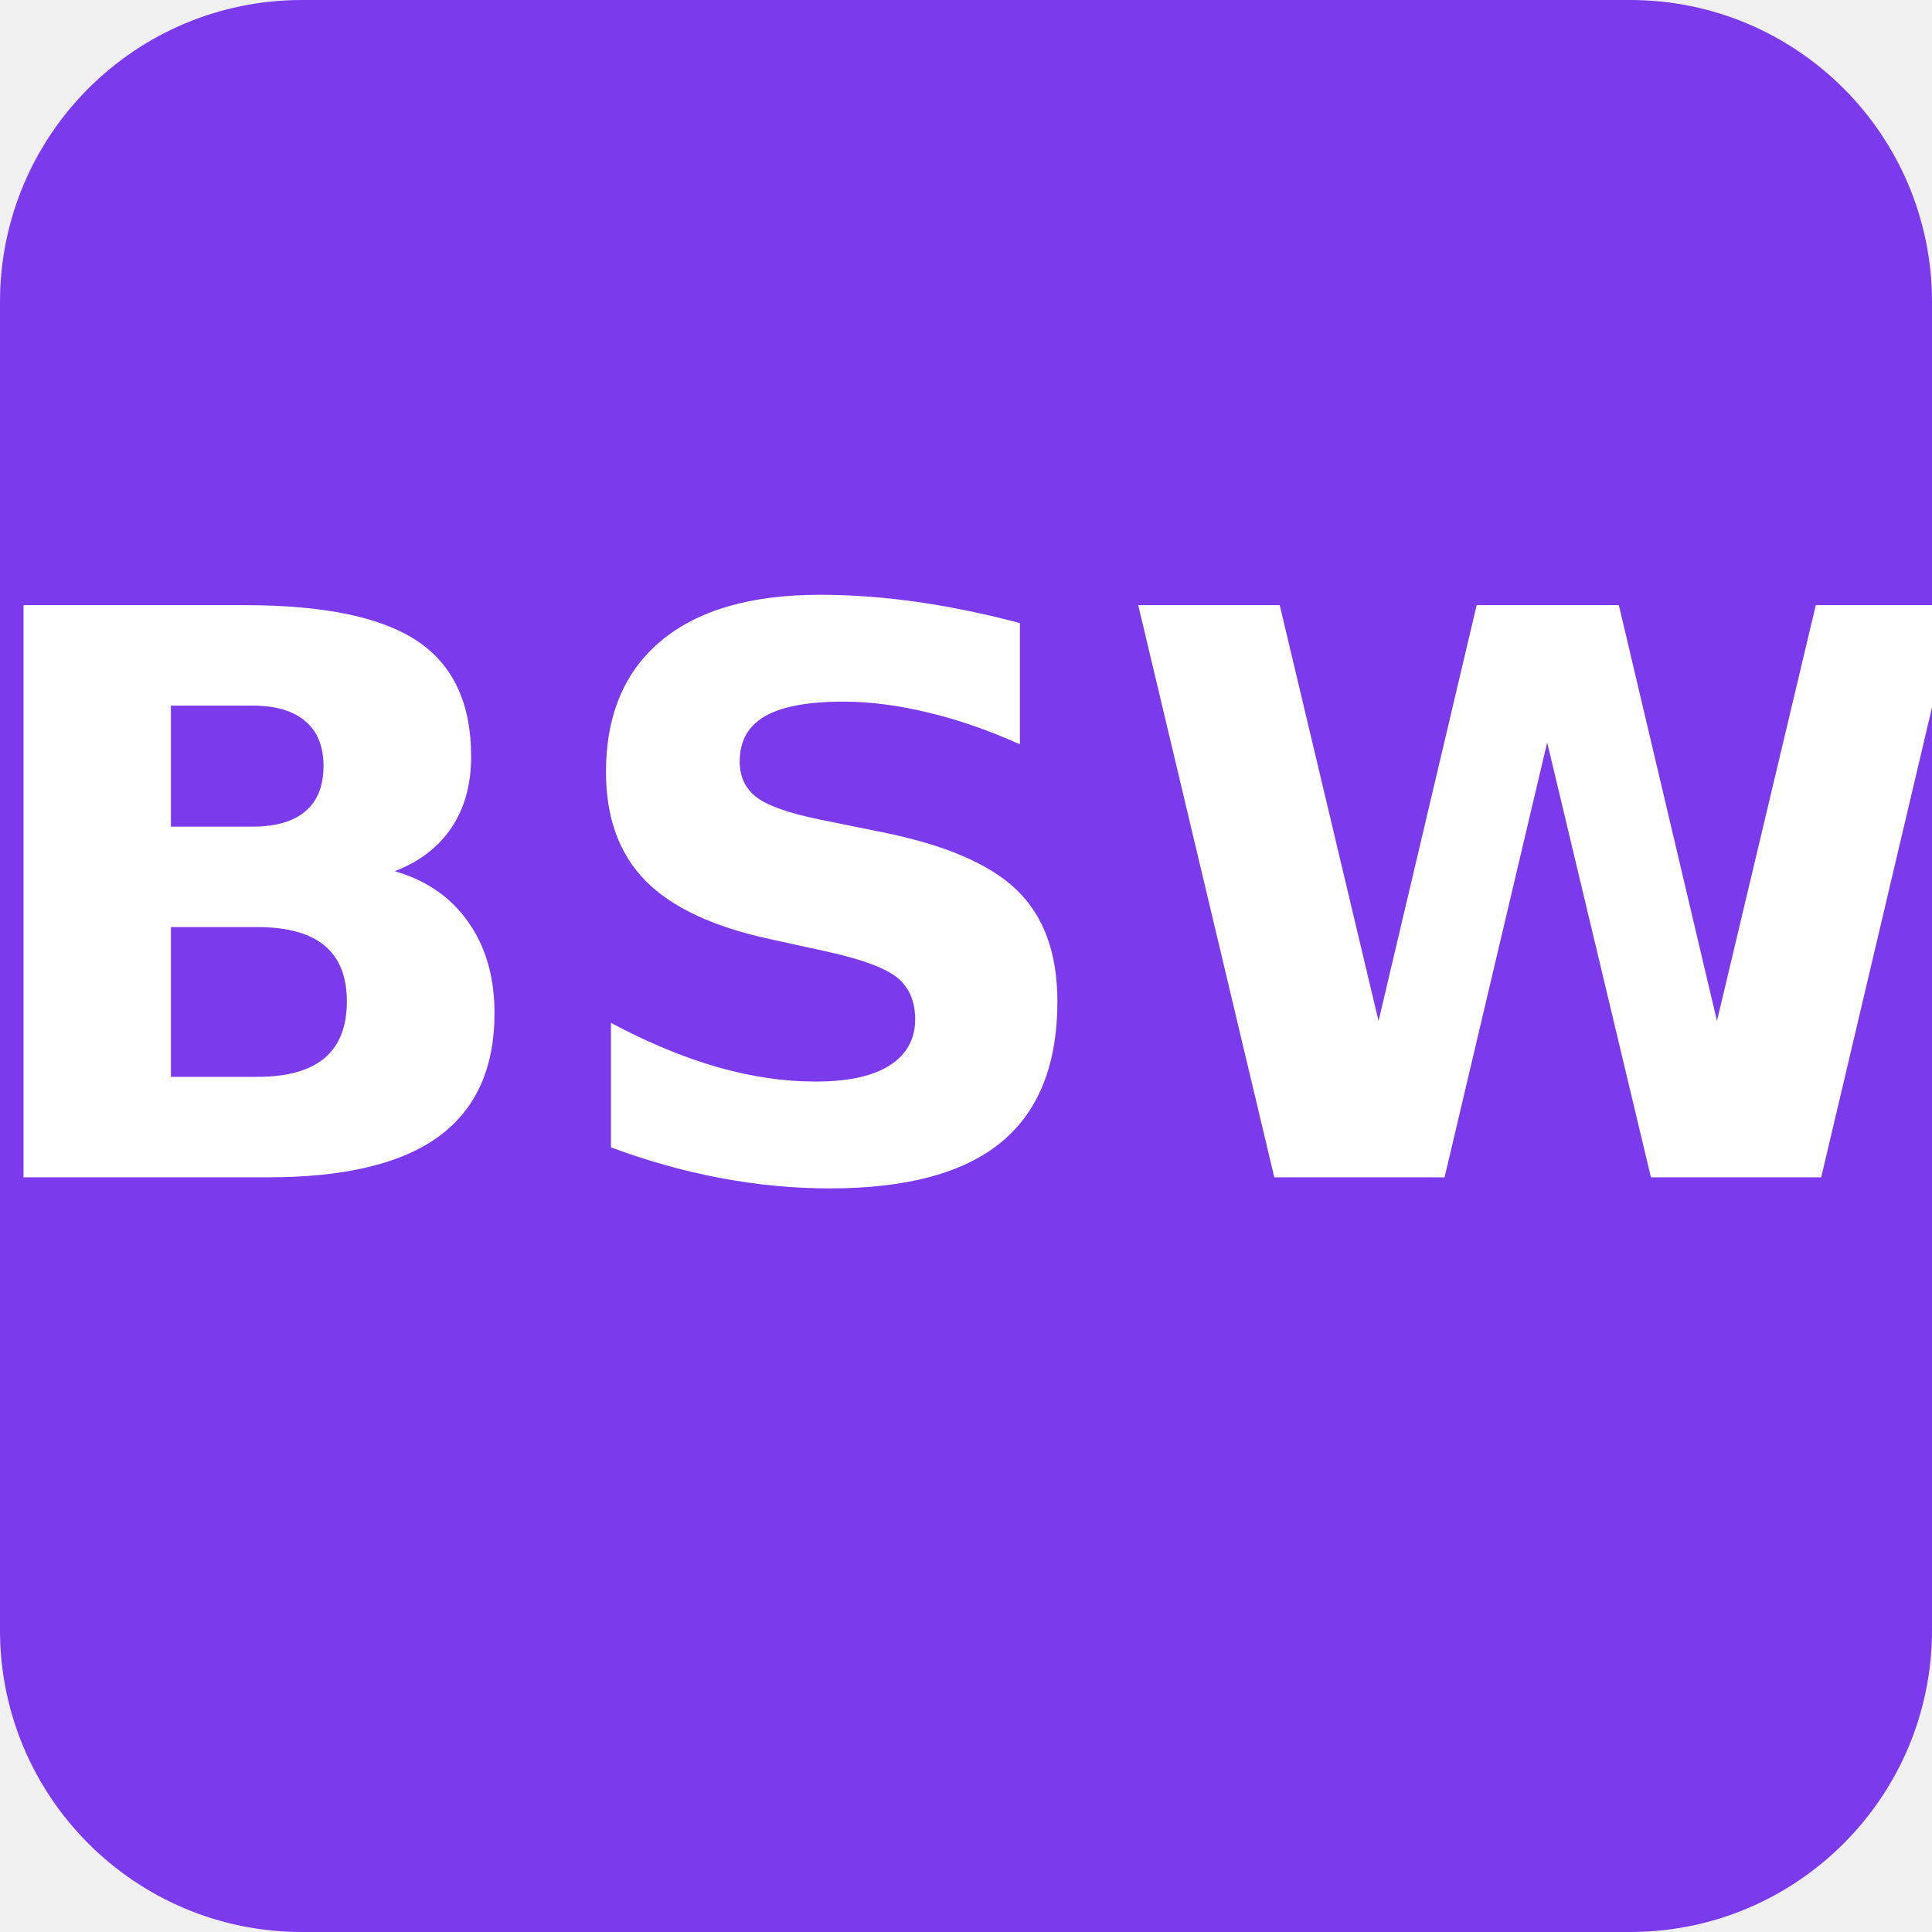
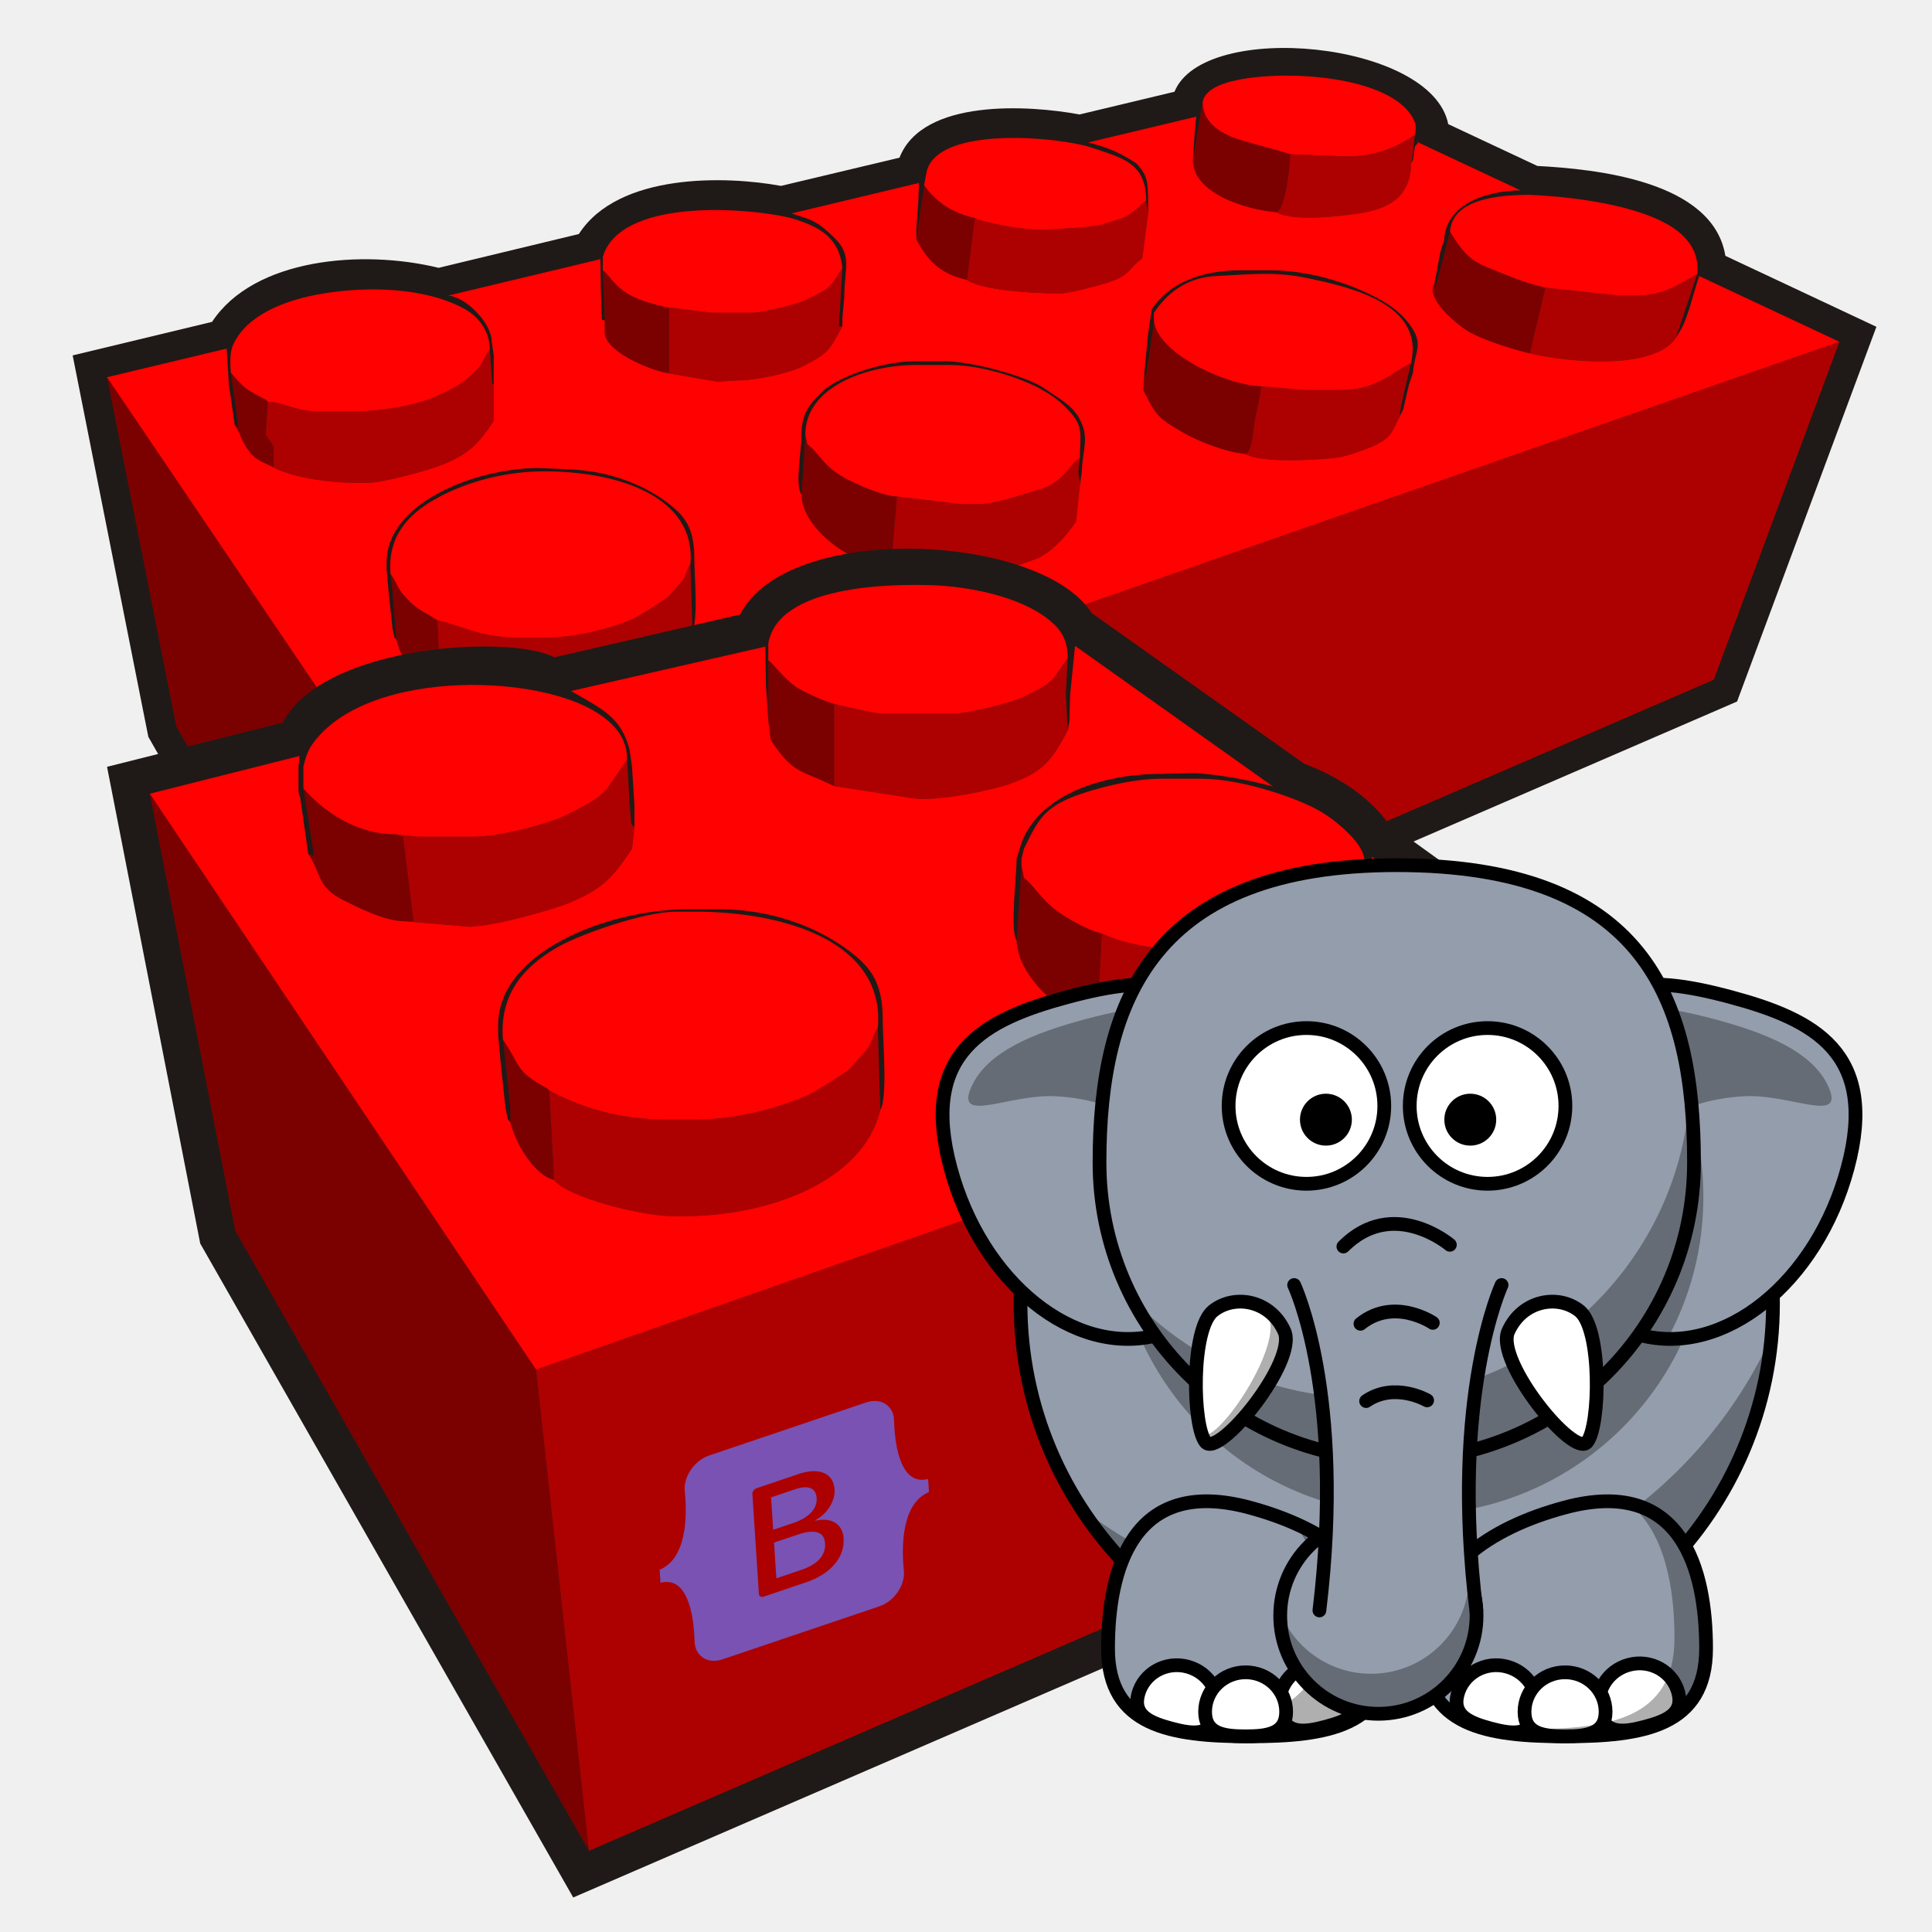
- <svg xmlns="http://www.w3.org/2000/svg" viewBox="0 0 128 128" width="128" height="128">
-   <rect width="128" height="128" rx="20" fill="#7C3AED" />
-   <text x="64" y="78" font-family="DejaVu Sans,sans-serif" font-size="52" font-weight="bold" text-anchor="middle" fill="white">BSW</text>
+ <svg xmlns="http://www.w3.org/2000/svg" xmlns:xlink="http://www.w3.org/1999/xlink" xml:space="preserve" width="600px" height="600px" style="shape-rendering:geometricPrecision; text-rendering:geometricPrecision; image-rendering:optimizeQuality; fill-rule:evenodd; clip-rule:evenodd" viewBox="0 0 600 600" version="1.1" id="svg22">
+   <defs id="defs4">
+     <style type="text/css" id="style2">
+     .fil0 {fill:#1F1A17}
+     .fil1 {fill:#7B0101}
+     .fil2 {fill:#AD0101}
+     .fil3 {fill:#FF0101}
+    </style>
+     <linearGradient x1="314.624" y1="547.206" x2="427.377" y2="432.484" id="linearGradient3834" xlink:href="#linearGradient3820" gradientUnits="userSpaceOnUse" gradientTransform="matrix(1.066667,0,0,1.066667,-55.46667,0)" />
+     <linearGradient id="linearGradient3820">
+       <stop id="stop3822" style="stop-color:#070135;stop-opacity:1" offset="0" />
+       <stop id="stop3824" style="stop-color:#612d50;stop-opacity:1" offset="1" />
+     </linearGradient>
+     <linearGradient x1="314.624" y1="547.206" x2="427.377" y2="432.484" id="linearGradient3834-3" xlink:href="#linearGradient3820" gradientUnits="userSpaceOnUse" gradientTransform="translate(-52)" />
+     <filter id="a" width="1.055" height="1.099" x="-0.028" y="-0.041" filterUnits="objectBoundingBox">
+       <feOffset dy="10" in="SourceAlpha" result="shadowOffsetOuter1" id="feOffset10" />
+       <feGaussianBlur in="shadowOffsetOuter1" result="shadowBlurOuter1" stdDeviation="10" id="feGaussianBlur12" />
+       <feColorMatrix in="shadowBlurOuter1" values="0 0 0 0 0 0 0 0 0 0 0 0 0 0 0 0 0 0 0.25 0" id="feColorMatrix14" />
+     </filter>
+     <linearGradient id="c" x1="357.805" x2="357.805" y1="268.965" y2="983.329" gradientTransform="scale(1.219845,0.8197762)" gradientUnits="userSpaceOnUse">
+       <stop offset="0%" stop-color="#5C24AE" id="stop4" />
+       <stop offset="100%" stop-color="#30135A" id="stop6" />
+     </linearGradient>
+     <filter id="d" width="1.055" height="1.099" x="-0.028" y="-0.041" filterUnits="objectBoundingBox">
+       <feOffset dy="10" in="SourceAlpha" result="shadowOffsetOuter1" id="feOffset23" />
+       <feGaussianBlur in="shadowOffsetOuter1" result="shadowBlurOuter1" stdDeviation="10" id="feGaussianBlur25" />
+       <feColorMatrix in="shadowBlurOuter1" values="0 0 0 0 0 0 0 0 0 0 0 0 0 0 0 0 0 0 0.25 0" id="feColorMatrix27" />
+     </filter>
+     <linearGradient id="f" x1="357.805" x2="357.805" y1="11.176" y2="849.146" gradientTransform="scale(1.219845,0.8197762)" gradientUnits="userSpaceOnUse">
+       <stop offset="0%" stop-color="#7331D4" id="stop17" />
+       <stop offset="100%" stop-color="#461B84" id="stop19" />
+     </linearGradient>
+     <filter id="g" width="1.055" height="1.099" x="-0.028" y="-0.041" filterUnits="objectBoundingBox">
+       <feOffset dy="10" in="SourceAlpha" result="shadowOffsetOuter1" id="feOffset36" />
+       <feGaussianBlur in="shadowOffsetOuter1" result="shadowBlurOuter1" stdDeviation="10" id="feGaussianBlur38" />
+       <feColorMatrix in="shadowBlurOuter1" values="0 0 0 0 0 0 0 0 0 0 0 0 0 0 0 0 0 0 0.25 0" id="feColorMatrix40" />
+     </filter>
+     <linearGradient id="i" x1="357.805" x2="357.805" y1="0.6" y2="714.963" gradientTransform="scale(1.219845,0.8197762)" gradientUnits="userSpaceOnUse">
+       <stop offset="0%" stop-color="#905BDD" id="stop30" />
+       <stop offset="100%" stop-color="#5521A0" id="stop32" />
+     </linearGradient>
+   </defs>
+   <g transform="matrix(0.9524495,0,0,0.9455897,16.91391,-23.86082)" style="clip-rule:evenodd;fill-rule:evenodd;image-rendering:optimizeQuality;shape-rendering:geometricPrecision;text-rendering:geometricPrecision" id="g4609">
+     <g id="Livello_x0020_1-7">
+       <g id="_76285576">
+         <path d="m 454.456,66.002 29.062,13.735 c 18.697,1.019 57.304,4.763 61.303,29.518 l 49.247,23.308 -45.431,123.072 -420.779,183.377 L 30.607,267.231 5.933,141.957 51.388,130.943 c 13.658,-20.926 49.078,-23.863 73.871,-17.746 l 45.731,-11.106 C 183.849,81.954 219.024,82.953 236.891,86.291 l 38.645,-9.276 c 7.531,-19.452 42.156,-17.292 58.704,-14.186 l 30.962,-7.463 c 9.485,-23.723 83.956,-16.657 89.254,10.637 z" class="fil0" id="_75493720" style="fill:#1f1a17" />
+         <polygon points="39.726,263.852 131.951,426.755 118.466,300.048 17.131,149.132 " class="fil1" id="_75377024" style="fill:#7b0101" />
+         <path d="m 357.937,134.944 -1.97,13.41 -0.646,-0.071 -0.284,5.074 c 4.11,8.437 4.85,9.185 12.994,13.967 4.517,2.652 13.823,6.455 20.311,6.995 2.362,-0.954 2.521,-8.461 3.018,-10.952 0.712,-3.571 1.772,-7.796 2.062,-11.273 -11.227,-0.251 -34.03,-10.836 -34.925,-21.59 z" class="fil1" id="_76285520" style="fill:#7b0101" />
+         <path d="m 449.936,118.438 c -3.086,4.969 7.646,13.55 11.041,15.629 4.302,2.633 14.526,5.939 20.074,7.231 l 5.08,-21.589 c -7.7,-1.794 -11.749,-3.83 -18.338,-6.427 -7.094,-2.795 -9.031,-6.086 -12.776,-11.988 l -4.73,18.51 z m 0.635,-3.175 -0.635,1.271 z m 1.904,-7.62 -0.635,1.271 z m 0.635,-3.174 -0.635,1.27 z" class="fil1" id="_77826296" style="fill:#7b0101" />
+         <path d="m 243.562,187.652 c 0.269,12.074 18.181,23.885 29.209,24.13 l 1.906,-23.495 c -4.84,-0.108 -13.744,-4.268 -17.264,-6.232 -6.922,-3.858 -8.549,-8.639 -11.946,-10.913 l -0.635,-3.175 z" class="fil1" id="_137696352" style="fill:#7b0101" />
+         <path d="m 374.371,58.748 -3.175,19.05 c 0,10.82 16.966,16.284 27.305,17.144 2.887,-1.165 4.358,-15.168 4.445,-19.05 -0.517,-0.36 -15.239,-4.25 -17.705,-5.155 -5.315,-1.95 -10.87,-5.51 -10.87,-11.989 z m -1.906,7.62 -0.635,1.904 z" class="fil1" id="_46662232" style="fill:#7b0101" />
+         <path d="m 179.426,130.502 v 3.81 c 0,6.236 13.507,11.896 19.685,13.336 h 1.27 V 126.692 l -1.27,-0.635 c -4.093,-0.953 -9.025,-2.364 -12.175,-4.334 -4.802,-3.004 -5.879,-6.071 -8.144,-7.73 l 0.635,15.875 z" class="fil1" id="_78641872" style="fill:#7b0101" />
+         <path d="m 281.026,103.832 c 3.748,7.081 7.709,11.285 16.511,13.336 L 300.076,96.848 c -7.477,-1.742 -12.679,-5.284 -16.51,-10.795 z m 0.636,-7.62 -0.636,4.446 z m 0.635,-9.524 -0.635,5.08 z" class="fil1" id="_77331888" style="fill:#7b0101" />
+         <path d="m 110.212,219.402 1.27,15.876 c 1.652,7.092 7.769,15.552 14.605,17.144 l -1.27,-23.495 c -3.306,-2.214 -6.167,-3.269 -9.05,-6.191 -4.543,-4.603 -3.168,-4.7 -6.19,-9.049 z" class="fil1" id="_137696640" style="fill:#7b0101" />
+         <path d="m 58.776,164.792 c 2.174,3.246 1.73,4.626 4.698,8.638 2.363,3.193 4.631,3.548 8.003,5.333 v -6.985 l -2.598,-3.769 0.692,-10.836 -0.635,-0.635 c -6.667,-3.528 -6.634,-3.372 -11.43,-8.89 l 2.507,17.833 z m 0,-2.54 -0.635,-1.904 z m -1.27,-8.255 -0.635,-2.539 z" class="fil1" id="_78162008" style="fill:#7b0101" />
+         <polygon points="118.466,300.048 131.951,426.755 541.048,248.47 582.016,137.488 " class="fil2" id="_76665864" style="fill:#ad0101" />
+         <path d="m 124.817,228.928 1.27,23.495 c 2.558,3.492 21.175,7.62 27.94,7.62 h 2.54 c 22.919,0 47.128,-9.451 51.434,-27.94 l -0.635,-21.59 c -1.31,1.886 -1.477,4.169 -2.992,5.899 -1.672,1.91 -2.442,2.665 -4.15,4.739 -0.594,0.721 -9.582,6.356 -10.818,6.962 -6.592,3.235 -19.379,6.529 -29.03,6.529 h -8.255 c -13.74,0 -17.8,-3.5 -27.305,-5.714 z" class="fil2" id="_78258624-3" style="fill:#ad0101" />
+         <path d="m 143.231,141.932 -0.635,-4.445 z m -1.27,-1.904 c -3.751,5.398 -1.288,4.312 -7.14,9.37 -2.939,2.542 -6.394,4.213 -9.998,5.876 -6.079,2.806 -17.626,5.074 -26.676,5.074 H 86.082 c -7.781,0 -11.116,-3.055 -16.511,-3.175 l -0.635,-0.635 0.635,0.635 -0.692,10.836 2.598,3.769 v 6.985 c 6.404,3.389 18.1,5.08 27.94,5.08 h 2.54 c 5.204,0 20.72,-4.337 24.973,-6.14 8.771,-3.722 11.471,-6.966 16.301,-14.179 v -16.511 4.446 l -0.48,-0.008 z" class="fil2" id="_77500776-5" style="fill:#ad0101" />
+         <path d="m 274.676,188.287 -1.906,23.495 16.447,2.994 9.588,-0.454 c 7.276,0 14.983,-3.354 20.723,-5.312 5.384,-1.836 10.715,-8.207 13.567,-12.468 l 1.27,-12.065 -0.508,-4.445 0.508,-4.445 c -4.098,3.002 -5.384,8.215 -13.596,10.534 -4.728,1.334 -13.992,4.706 -19.423,4.706 h -5.716 z" class="fil2" id="_78207744-6" style="fill:#ad0101" />
+         <path d="m 199.111,126.058 1.27,0.635 v 20.956 h -1.27 l 17.089,2.963 6.406,-0.424 c 6.358,0 17.066,-2.44 21.396,-4.639 8.344,-4.24 8.72,-5.252 12.894,-13.14 l -1.102,0.012 1.102,-19.062 c -4.331,6.826 -4.165,6.572 -11.831,10.393 -2.519,1.255 -14.086,4.212 -17.38,4.212 H 214.351 Z m 57.785,3.81 0.635,-6.985 z" class="fil2" id="_75510104-2" style="fill:#ad0101" />
+         <path d="m 300.076,96.848 -2.539,20.32 c 4.946,3.437 21.396,4.445 30.48,4.445 2.725,0 12.766,-2.682 15.479,-3.571 7.704,-2.521 6.824,-4.934 11.191,-7.859 l 1.904,-14.605 -0.635,-4.445 c -2.354,1.724 -2.738,2.928 -6.353,5.077 -1.603,0.953 -5.72,1.967 -8.028,2.767 -2.495,0.864 -16.778,1.681 -20.544,1.681 -5.41,0 -17.495,-2.15 -20.956,-3.81 z" class="fil2" id="_75139072-9" style="fill:#ad0101" />
+         <path d="m 393.421,152.093 c -0.289,3.476 -1.35,7.702 -2.062,11.273 -0.497,2.491 -0.656,9.998 -3.018,10.952 4.817,3.056 22.746,2.062 29.8,1.225 3.233,-0.384 10.441,-3.05 12.87,-4.276 4.877,-2.461 5.33,-4.504 7.495,-9.016 l 0.604,-3.816 1.864,-8.26 0.62,-2.518 0.722,-3.186 c -7.192,3.805 -11.477,8.89 -23.495,8.89 h -10.795 z" class="fil2" id="_77970704" style="fill:#ad0101" />
+         <path d="m 486.131,119.708 -5.08,21.589 c 13.246,3.086 40.529,5.516 47.624,-5.08 l 6.985,-20.956 c -5.106,2.702 -10.664,6.985 -19.05,6.985 h -6.985 z m 50.165,-3.81 -0.635,0.635 z m -0.635,1.904 -0.635,0.635 z m -1.27,3.175 0.635,-1.27 z m -1.906,6.985 -0.635,0.635 z m -0.635,1.904 -0.635,0.635 z m -1.27,3.175 0.635,-1.27 z" class="fil2" id="_78794168" style="fill:#ad0101" />
+         <path d="m 402.946,75.893 c -0.086,3.882 -1.558,17.885 -4.445,19.05 4.979,3.158 21.372,1.339 27.572,0.266 9.27,-1.603 15.442,-5.25 16.243,-14.872 l 1.27,-10.795 c -6.053,4.054 -13.496,7.573 -24.13,6.985 z m 40.64,-2.54 1.27,-1.27 V 71.448 Z m -1.27,5.716 0.635,-1.27 z" class="fil2" id="_77969560" style="fill:#ad0101" />
+         <path d="m 208.001,232.103 c -4.307,18.488 -28.516,27.94 -51.434,27.94 h -2.54 c -6.764,0 -25.381,-4.128 -27.94,-7.62 -6.836,-1.592 -12.953,-10.052 -14.605,-17.144 l -0.635,-0.636 -0.635,-3.174 -1.27,-12.066 -0.636,-6.984 v -2.54 c 0,-19.394 28.843,-30.919 49.53,-30.919 5.222,0.277 10.577,0.253 15.76,0.92 11.417,1.47 21.202,6.146 27.892,11.747 4.838,4.051 7.166,8.293 7.15,16.981 -0.011,5.068 1.331,20.396 -0.636,23.496 z m -98.424,-18.415 c 3.022,4.349 1.646,4.446 6.19,9.049 2.884,2.922 5.744,3.977 9.05,6.191 9.505,2.214 13.565,5.714 27.305,5.714 h 8.255 c 9.652,0 22.439,-3.294 29.03,-6.529 1.236,-0.606 10.224,-6.241 10.818,-6.962 1.708,-2.074 2.478,-2.828 4.15,-4.739 1.514,-1.73 1.681,-4.013 2.992,-5.899 1.882,-22.607 -24.349,-30.48 -47.624,-30.48 -12.178,0 -25.226,3.166 -35.822,9.263 -8.666,4.987 -15.359,12.184 -14.342,24.392 z m 135.254,-45.72 0.635,3.175 c 3.397,2.274 5.024,7.055 11.946,10.913 3.521,1.963 12.425,6.124 17.264,6.232 l 20.954,2.54 h 5.716 c 5.431,0 14.695,-3.372 19.423,-4.706 8.212,-2.318 9.498,-7.531 13.596,-10.534 0,-6.985 1.213,-9.822 -2.692,-14.453 -2.947,-3.494 -6.006,-5.891 -10.22,-8.195 -6.847,-3.745 -19.34,-7.832 -29.633,-7.832 h -10.795 c -15.96,0 -36.194,7.05 -36.194,22.86 z m 90.17,12.065 -0.636,4.445 -1.27,12.065 c -2.852,4.261 -8.183,10.632 -13.567,12.468 -5.74,1.958 -13.447,5.312 -20.723,5.312 l -9.588,0.454 -16.447,-2.994 c -11.028,-0.245 -28.94,-12.055 -29.209,-24.13 -2.165,-3.41 0.028,-14.341 -0.007,-19.057 -0.058,-7.664 2.72,-10.606 6.51,-14.444 5.28,-5.351 20.293,-10.313 30.961,-10.313 h 8.891 c 9.335,0 27.449,5.098 32.91,8.999 4.102,2.93 8.737,5.164 11.263,9.692 3.624,6.497 1.075,10.145 0.912,17.503 z m 23.495,-49.53 c 0.895,10.754 23.698,21.34 34.925,21.59 l 14.605,1.27 h 10.795 c 12.018,0 16.303,-5.084 23.495,-8.89 4.418,-18.967 -18.403,-24.744 -34.24,-27.99 -10.489,-2.15 -18.139,-1.127 -29.263,-0.588 -9.84,0.478 -16.091,5.756 -20.317,12.068 z m 84.455,17.146 -1.27,3.81 -1.906,8.255 -1.27,2.539 c -2.165,4.512 -2.618,6.554 -7.495,9.016 -2.429,1.225 -9.637,3.892 -12.87,4.276 -7.054,0.836 -24.983,1.831 -29.8,-1.225 -6.488,-0.54 -15.794,-4.343 -20.311,-6.995 -8.143,-4.782 -8.884,-5.53 -12.994,-13.967 l 0.284,-5.074 1.27,-13.334 0.635,-4.446 0.636,-3.81 c 5.522,-8.246 15.572,-12.7 29.209,-12.7 h 8.891 c 12.936,0 24.948,3.908 33.654,8.255 4.729,2.362 8.723,4.924 11.896,9.06 5.33,6.947 2.06,8.888 1.44,16.34 z m -264.16,-38.1 v 4.445 c 2.266,1.66 3.342,4.727 8.144,7.73 3.15,1.97 8.082,3.382 12.175,4.334 l 15.24,1.906 h 13.334 c 3.294,0 14.861,-2.957 17.38,-4.212 7.666,-3.821 7.5,-3.568 11.831,-10.393 -0.889,-10.68 -8.502,-13.724 -14.861,-15.94 -5.153,-1.795 -21.667,-4.267 -36.623,-2.711 -12.392,1.289 -23.716,5.344 -26.621,14.84 z m 78.739,13.334 -0.635,6.985 v 2.54 c -4.174,7.888 -4.55,8.9 -12.894,13.14 -4.33,2.2 -15.038,4.639 -21.396,4.639 l -6.406,0.424 -17.089,-2.963 c -6.178,-1.44 -19.685,-7.099 -19.685,-13.336 v -3.81 l -0.956,-0.313 -0.314,-9.846 -0.136,-9.989 -49.586,11.952 c 5.587,0.464 14.02,8.762 14.162,15.181 l 0.635,4.445 v 5.08 16.511 c -4.83,7.213 -7.53,10.457 -16.301,14.179 -4.253,1.804 -19.769,6.14 -24.973,6.14 h -2.54 c -9.84,0 -21.535,-1.691 -27.94,-5.08 -3.372,-1.784 -5.64,-2.14 -8.003,-5.333 -2.968,-4.012 -2.524,-5.392 -4.698,-8.638 l -1.904,-13.334 -0.726,-11.729 -39.014,9.403 101.335,150.916 463.549,-162.56 -45.72,-21.589 -0.635,1.904 c -1.47,4.704 -2.872,10.823 -5.08,15.24 l -1.906,3.175 c -7.096,10.596 -34.379,8.166 -47.624,5.08 -5.548,-1.292 -15.772,-4.598 -20.074,-7.231 -3.395,-2.078 -14.128,-10.66 -11.041,-15.629 l 0.635,-3.175 c 0.602,-3.014 1.15,-8.014 2.539,-10.794 0.263,-11.783 12.994,-16.511 24.869,-16.73 l -33.124,-15.655 -1.27,1.27 -0.635,4.446 -0.635,1.27 v 1.27 c -0.802,9.622 -6.973,13.268 -16.243,14.872 -6.2,1.073 -22.594,2.892 -27.572,-0.266 -10.339,-0.86 -27.305,-6.324 -27.305,-17.144 l 0.635,-9.526 0.481,-4.746 -35.326,8.514 c 6.523,1.519 10.866,3.604 15.773,6.86 4.144,4.428 3.876,6.409 3.832,16.676 l -1.904,14.605 c -4.367,2.924 -3.487,5.338 -11.191,7.859 -2.713,0.889 -12.754,3.571 -15.479,3.571 -9.084,0 -25.534,-1.008 -30.48,-4.445 -8.802,-2.051 -12.763,-6.254 -16.511,-13.336 v -3.174 l 0.636,-8.891 0.23,-6.449 -41.509,10.006 c 6.502,2.14 8.303,2.411 14.072,8.159 5.761,5.74 3.076,10.052 3.076,19.399 z m 26.749,-40.759 c -0.238,1.31 -0.476,2.62 -0.714,3.93 3.83,5.512 9.032,9.053 16.51,10.795 3.461,1.66 15.546,3.81 20.956,3.81 3.766,0 18.049,-0.817 20.544,-1.681 2.308,-0.8 6.425,-1.814 8.028,-2.767 3.614,-2.149 3.998,-3.353 6.353,-5.077 0,-12.532 -7.895,-13.988 -17.572,-17.353 -10.066,-3.502 -51.192,-7.684 -54.104,8.344 z m 170.736,19.17 c 3.745,5.902 5.682,9.193 12.776,11.988 6.589,2.597 10.638,4.633 18.338,6.427 l 23.495,2.539 h 6.985 c 8.386,0 13.944,-4.283 19.05,-6.985 0.778,-7.073 -3.035,-12.514 -9.643,-16.309 -13.063,-7.505 -35.592,-9.316 -44.966,-9.725 -11.564,0 -25.18,1.778 -26.035,12.065 z m -396.74,37.151 c -0.82,1.822 -1.163,4.475 -0.769,9.204 4.796,5.518 4.763,5.362 11.43,8.89 l 0.635,0.635 c 5.395,0.12 8.73,3.175 16.511,3.175 h 12.065 c 9.05,0 20.597,-2.268 26.676,-5.074 3.605,-1.663 7.06,-3.335 9.998,-5.876 5.852,-5.058 3.389,-3.972 7.14,-9.37 0,-5.545 -3.23,-10.566 -8.25,-13.34 -13.038,-7.207 -31.836,-7.398 -45.912,-5.088 -13.124,2.155 -25.248,7.334 -29.524,16.844 z" class="fil3" id="_78269496" style="fill:#ff0101" />
+         <path d="m 379.622,53.357 c -2.653,1.199 -4.786,2.893 -5.251,5.392 0,6.814 6.042,10.218 10.87,11.989 2.466,0.905 17.188,4.795 17.705,5.155 l 16.511,0.635 c 10.633,0.588 18.077,-2.932 24.13,-6.985 0.493,-2.117 0.294,-3.521 -0.194,-4.624 -7.28,-16.446 -50.743,-17.45 -63.769,-11.562 z" class="fil3" id="_47303792-1" style="fill:#ff0101" />
+       </g>
+     </g>
+   </g>
+   <g id="g4612" transform="translate(57.02386,59.93848)">
+     <g id="Livello_x0020_1" transform="matrix(0.9524495,0,0,0.9455897,-74.73616,36.23962)">
+       <g id="_76796656">
+         <path d="m 374.505,99.6 69.35,49.524 c 10.469,3.991 20.698,10.272 27.331,19.514 L 546.498,223.242 514.63,386.685 205.505,521.476 83.882,306.692 53.502,150.133 110.854,135.61 c 12.921,-25.455 73.835,-29.087 88.506,-21.435 l 60.582,-14.055 c 15.495,-30.755 98.026,-26.664 114.563,-0.52 z" class="fil0" id="_78231184" style="fill:#1f1a17" />
+         <polygon points="210.62,506.156 193.382,348.102 67.442,158.973 95.29,302.486 " class="fil1" id="_78794960" style="fill:#7b0101" />
+         <path d="m 118.309,161.991 2.673,17.401 -1.879,-0.732 c 4.305,6.431 2.711,10.957 11.633,15.354 4.987,2.458 13.284,6.87 20.116,6.87 l 2.579,-0.024 -3.393,-27.645 -2.36,-0.906 c -13.272,0 -23.859,-7.827 -30.163,-15.081 z" class="fil1" id="_77500208" style="fill:#7b0101" />
+         <path d="m 350.084,207.236 c 0.272,12.206 16.535,26.183 26.195,26.986 l 1.587,-29.369 c -4.749,-1.107 -11.104,-4.755 -14.754,-7.471 -5.217,-3.884 -7.944,-8.976 -10.646,-10.785 l -0.795,-3.969 z" class="fil1" id="_77621680" style="fill:#7b0101" />
+         <path d="m 269.121,135.005 -0.793,-11.907 0.793,11.907 0.793,6.349 c 7.353,10.979 8.873,9.435 20.639,15.081 v -26.988 c -2.745,-0.639 -10.54,-4.141 -12.578,-5.679 -4.518,-3.408 -6.883,-7.164 -8.854,-8.608 z" class="fil1" id="_78135248" style="fill:#7b0101" />
+         <path d="m 183.396,246.923 1.589,15.081 v 4.763 c 1.632,7.008 7.864,17.553 14.287,19.05 l -1.589,-29.369 -0.793,-0.793 c -10.472,-5.541 -8.565,-7.641 -14.287,-15.876 z" class="fil1" id="_76234600" style="fill:#7b0101" />
+         <polygon points="504.058,378.204 533.255,228.462 193.382,348.102 210.62,506.156 " class="fil2" id="_77301376" style="fill:#ad0101" />
+         <path d="m 197.683,256.447 -0.793,-0.793 0.793,0.793 1.589,29.369 c 4.113,5.616 28.368,11.907 38.894,11.907 h 3.174 c 28.65,0 58.91,-11.809 64.294,-34.926 L 304.84,235.81 c -1.639,2.358 -1.847,5.211 -3.74,7.372 -2.091,2.388 -3.054,3.332 -5.189,5.925 -1.022,1.242 -11.541,7.767 -13.537,8.687 -8.966,4.127 -23.538,8.178 -36.273,8.178 H 235.783 c -15.725,0 -27.816,-4.083 -38.1,-9.525 z" class="fil2" id="_78258624" style="fill:#ad0101" />
+         <path d="m 462.003,212.791 0.793,-3.175 V 206.44 l 0.793,-3.174 v -11.114 c -4.746,3.478 -6.146,9.352 -15.153,12.629 -5.406,1.966 -15.558,5.409 -22.123,5.658 -17.215,0.654 -35.98,0.396 -48.449,-5.586 l -1.587,29.369 c 5.145,4.473 26.463,6.351 37.305,6.351 h 3.969 c 20.59,0 36.008,-9.617 44.451,-22.226 v -2.382 z m 1.587,-11.907 0.793,-3.174 z" class="fil2" id="_77500776" style="fill:#ad0101" />
+         <path d="m 223.084,147.703 c -8.126,11.694 -5.949,11.273 -19.839,18.262 -5.658,2.847 -21.541,7.137 -30.168,7.137 h -18.256 l -7.143,-0.793 2.36,0.906 3.393,27.645 -2.579,0.024 21.419,1.815 0.807,-0.227 c 6.505,0 25.901,-5.421 31.218,-7.677 11.184,-4.746 14.217,-8.527 20.376,-17.724 l 0.793,-7.143 -1.018,-1.026 -0.569,-6.912 z" class="fil2" id="_78207744" style="fill:#ad0101" />
+         <path d="m 290.553,129.447 v 26.988 l 25.399,3.969 c 8.493,1.333 26.36,-2.73 31.864,-4.649 11.104,-3.865 13.932,-8.121 18.936,-17.577 l -0.625,-11.826 0.625,-11.986 c -6.033,8.681 -4.489,7.859 -14.79,12.993 -3.148,1.569 -17.605,5.263 -21.723,5.263 h -24.606 c -2.124,0 -12.262,-2.518 -15.081,-3.175 z" class="fil2" id="_47303792" style="fill:#ad0101" />
+         <path d="m 305.634,262.797 c -5.385,23.116 -35.645,34.926 -64.294,34.926 h -3.174 c -10.525,0 -34.781,-6.291 -38.894,-11.907 -6.423,-1.497 -12.655,-12.042 -14.287,-19.05 l -0.795,-0.793 -0.793,-3.969 -1.587,-15.081 -0.793,-8.732 v -3.175 c 0,-24.243 36.053,-38.1 61.913,-38.1 h 10.319 c 18.265,0 34.101,6.793 44.245,15.287 6.048,5.062 8.958,10.365 8.935,21.227 -0.012,6.333 1.665,25.494 -0.793,29.369 z M 182.602,239.778 c 5.723,8.235 3.816,10.335 14.287,15.876 l 0.793,0.793 c 10.284,5.442 22.375,9.525 38.1,9.525 h 10.319 c 12.735,0 27.308,-4.051 36.273,-8.178 1.996,-0.919 12.516,-7.444 13.537,-8.687 2.135,-2.594 3.098,-3.537 5.189,-5.925 1.893,-2.162 2.1,-5.014 3.74,-7.372 2.35,-28.259 -30.436,-38.1 -59.532,-38.1 h -6.349 c -10.281,0 -31.265,7.457 -38.428,11.577 -10.832,6.234 -19.198,15.231 -17.928,30.491 z m 169.863,-62.706 -0.795,3.175 v 2.381 l 0.795,3.969 c 2.701,1.809 5.428,6.902 10.646,10.785 3.65,2.716 10.005,6.364 14.754,7.471 12.468,5.982 31.233,6.24 48.449,5.586 6.566,-0.249 16.718,-3.692 22.123,-5.658 9.008,-3.276 10.407,-9.15 15.153,-12.629 0,-8.732 1.516,-12.277 -3.365,-18.066 -3.239,-3.84 -8.081,-7.795 -12.765,-10.254 -8.151,-4.277 -25.024,-9.78 -37.051,-9.78 h -13.494 c -8.96,0 -20.974,3.103 -27.699,5.638 -10.229,3.857 -12.324,8.155 -16.75,17.381 z m 16.668,-66.665 -1.587,15.866 -0.246,8.887 -0.547,3.018 c -5.004,9.456 -7.832,13.711 -18.936,17.577 -5.505,1.919 -23.372,5.982 -31.864,4.649 l -25.399,-3.969 c -11.766,-5.646 -13.286,-4.103 -20.639,-15.081 l -0.793,-6.349 -0.793,-11.907 -0.172,-12.447 -63.37,14.589 c 10.314,6.002 16.3,8.553 19.093,19.29 l 0.793,5.556 0.793,12.699 v 5.556 1.589 l -0.793,7.143 c -6.159,9.197 -9.192,12.978 -20.376,17.724 -5.317,2.256 -24.712,7.677 -31.218,7.677 l -0.807,0.227 -21.419,-1.815 c -6.832,0 -15.129,-4.412 -20.116,-6.87 -8.922,-4.396 -7.327,-8.924 -11.633,-15.354 l -0.793,-5.558 -1.589,-11.112 c -0.272,-3.261 -0.793,-1.773 -0.793,-4.763 v -3.175 -3.967 l 0.339,-3.522 -48.825,12.409 125.94,189.129 339.873,-119.64 -67.279,-48.78 -1.591,18.029 -0.793,3.174 v 2.382 l -0.793,3.174 v 3.175 l -0.793,3.175 v 3.174 2.382 c -8.444,12.609 -23.86,22.226 -44.451,22.226 h -3.969 c -10.842,0 -32.16,-1.878 -37.305,-6.351 -9.66,-0.804 -25.923,-14.781 -26.195,-26.986 -2.247,-3.542 0,-21 0,-26.988 l 0.793,-2.382 c 3.999,-17.166 25.282,-25.399 46.038,-25.399 l 11.16,-0.291 c 8.52,0.575 17.038,2.143 25.558,4.392 z m -248.9,32.608 c -0.992,1.444 -1.891,3.521 -2.72,7.069 v 7.143 c 6.304,7.254 16.892,15.081 30.163,15.081 l 7.143,0.793 h 18.256 c 8.627,0 24.51,-4.29 30.168,-7.137 13.89,-6.99 11.713,-6.569 19.839,-18.262 0,-7.029 -4.114,-11.698 -9.897,-15.39 -9.597,-6.125 -26.881,-9.598 -44.291,-9.009 -19.731,0.669 -39.623,6.555 -48.663,19.712 z" class="fil3" id="_75510104" style="fill:#ff0101" />
+         <path d="m 269.121,109.604 v 5.556 c 1.971,1.444 4.337,5.2 8.854,8.608 2.037,1.538 9.832,5.04 12.578,5.679 2.818,0.657 12.957,3.175 15.081,3.175 h 24.606 c 4.117,0 18.575,-3.695 21.723,-5.263 10.3,-5.135 8.757,-4.312 14.79,-12.993 0,-4.76 -1.51,-8.007 -3.855,-10.434 -9.008,-9.322 -27.643,-12.966 -39.918,-13.425 -13.835,-0.516 -50.617,-0.073 -53.859,19.096 z" class="fil3" id="_75139072" style="fill:#ff0101" />
+       </g>
+     </g>
+   </g>
+   <g transform="matrix(1.066667,0,0,1.066667,290.5968,266.5492)" id="g882">
+     <path d="M 243.77,129.57 C 243.78,190.08 194.74,239.14 134.23,239.14 73.721,239.14 24.67,190.08 24.69,129.57 24.674,69.061 73.721,20 134.23,20 c 60.51,0 109.55,49.061 109.54,109.57 z" style="fill:#939dac;stroke:#000000;stroke-width:4;stroke-linecap:round;stroke-linejoin:round" id="path2383" />
+     <path d="m 243.34,139.16 c -20.83,45.69 -66.93,77.46 -120.43,77.46 -30.331,0 -58.255,-10.21 -80.566,-27.37 19.534,30.03 53.378,49.87 91.876,49.87 57.28,0 104.28,-43.94 109.12,-99.96 z" style="fill:#000000;fill-opacity:0.314" id="path3353" />
+     <path d="m 50.172,230.07 c -0.006,22.68 18.377,25.57 41.057,25.57 22.681,0 41.061,-2.89 41.061,-25.57 0,-22.68 -19.15,-35.2 -41.061,-41.07 -34.081,-9.13 -41.063,18.39 -41.057,41.07 z" style="fill:#939dac;stroke:#000000;stroke-width:4;stroke-linecap:round;stroke-linejoin:round" id="path3245" />
+     <path d="m 123.19,242.86 c 1.64,6.13 -3.25,8.27 -9.55,9.96 -6.29,1.69 -11.61,2.27 -13.25,-3.85 -1.641,-6.13 2.13,-12.47 8.43,-14.15 6.29,-1.69 12.73,1.91 14.37,8.04 z" style="fill:#ffffff;stroke:#000000;stroke-width:4;stroke-linecap:round;stroke-linejoin:round" id="path3239" />
+     <path d="m 225.27,104.57 c 0.02,47.81 -38.73,86.57 -86.54,86.57 -47.808,0 -86.559,-38.76 -86.544,-86.57 C 52.171,56.763 90.922,18 138.73,18 c 47.81,0 86.56,38.763 86.54,86.57 z" style="fill:#000000;fill-opacity:0.314" id="path3307" />
+     <path d="m 265.51,90.103 c -8.95,33.437 -36.06,55.237 -60.55,48.677 -24.48,-6.56 -37.06,-38.991 -28.09,-72.429 8.95,-33.441 29.98,-32.537 54.46,-25.977 24.49,6.56 43.15,16.292 34.18,49.729 z" style="fill:#939dac;stroke:#000000;stroke-width:4;stroke-linecap:round;stroke-linejoin:round" id="path2400" />
+     <path d="m 4.286,90.103 c 8.953,33.437 36.063,55.237 60.547,48.677 24.483,-6.56 37.067,-38.991 28.096,-72.429 -8.953,-33.441 -29.981,-32.537 -54.464,-25.977 -24.483,6.56 -43.146,16.292 -34.179,49.729 z" style="fill:#939dac;stroke:#000000;stroke-width:4;stroke-linecap:round;stroke-linejoin:round" id="path3218" />
+     <path d="m 198.94,38.179 c -9.74,2.974 -17.48,11.084 -22.06,28.188 -8.97,33.437 3.61,65.843 28.09,72.403 2.67,0.72 5.36,1.06 8.07,1.13 6.68,-12.28 10.47,-26.38 10.46,-41.346 0.01,-23.492 -9.37,-44.777 -24.56,-60.375 z" style="fill:#000000;fill-opacity:0.314" id="path3309" />
+     <path d="m 205.16,43.242 c -14.77,-0.154 -26.63,6.634 -32.78,29.625 -4.97,18.526 -3.34,36.723 3.28,50.403 4.97,-23.475 27.2,-52.561 60.06,-53.997 13.33,-0.582 28.81,8.047 24.32,-2.469 -4.5,-10.515 -18.42,-15.97 -33.22,-19.937 -7.65,-2.05 -14.95,-3.555 -21.66,-3.625 z" style="fill:#000000;fill-opacity:0.314" id="path3314" />
+     <path d="M 65.15,43.242 C 79.919,43.088 91.777,49.876 97.932,72.867 102.9,91.393 101.27,109.59 94.65,123.27 89.686,99.795 67.453,70.709 34.588,69.273 21.26,68.691 5.779,77.32 10.275,66.804 14.771,56.289 28.687,50.834 43.494,46.867 51.145,44.817 58.437,43.312 65.15,43.242 Z" style="fill:#000000;fill-opacity:0.314" id="path3321" />
+     <path d="m 220.77,88.569 c 0.02,47.811 -38.73,86.571 -86.54,86.571 -47.808,0 -86.559,-38.76 -86.544,-86.571 C 47.671,40.763 63.763,2 134.23,2 c 71.88,0 86.56,38.763 86.54,86.569 z" style="fill:#939dac;stroke:#000000;stroke-width:4;stroke-linecap:round;stroke-linejoin:round" id="path2398" />
+     <path d="m 130.6,72.099 c 0,12.519 -10.14,22.67 -22.66,22.67 -12.522,0 -22.67,-10.151 -22.666,-22.67 C 85.27,59.58 95.418,49.43 107.94,49.43 c 12.52,0 22.66,10.15 22.66,22.669 z" style="fill:#ffffff;stroke:#000000;stroke-width:4;stroke-linecap:round;stroke-linejoin:round" id="path3157" />
+     <path d="m 183.33,72.099 c 0.01,12.519 -10.14,22.67 -22.66,22.67 -12.52,0 -22.67,-10.151 -22.66,-22.67 C 138,59.58 148.15,49.43 160.67,49.43 c 12.52,0 22.67,10.15 22.66,22.669 z" style="fill:#ffffff;stroke:#000000;stroke-width:4;stroke-linecap:round;stroke-linejoin:round" id="path3159" />
+     <path d="m 163.19,76.099 c 0,4.173 -3.38,7.557 -7.56,7.557 -4.17,0 -7.55,-3.384 -7.55,-7.557 0,-4.173 3.38,-7.556 7.55,-7.556 4.18,0 7.56,3.383 7.56,7.556 z" style="fill:#000000" id="path3161" />
+     <path d="m 121.16,76.099 c 0,4.173 -3.38,7.557 -7.56,7.557 -4.17,0 -7.55,-3.384 -7.55,-7.557 0,-4.173 3.38,-7.556 7.55,-7.556 4.18,0 7.56,3.383 7.56,7.556 z" style="fill:#000000" id="path3163" />
+     <path d="m 224.29,230.07 c 0,22.68 -18.38,25.57 -41.06,25.57 -22.68,0 -41.06,-2.89 -41.06,-25.57 0,-22.68 19.15,-35.2 41.06,-41.07 34.08,-9.13 41.06,18.39 41.06,41.07 z" style="fill:#939dac;stroke:#000000;stroke-width:4;stroke-linecap:round;stroke-linejoin:round" id="path3220" />
+     <path d="m 104.22,193.49 c 5.62,7.36 9.07,16.56 9.07,27.91 0,26.82 -18.387,30.25 -41.066,30.25 -3.51,0 -6.905,-0.11 -10.157,-0.35 7.44,3.61 17.752,4.35 29.157,4.35 22.676,0 41.066,-2.92 41.066,-25.6 0,-18.02 -12.1,-29.61 -28.07,-36.56 z" style="fill:#000000;fill-opacity:0.314" id="path3297" />
+     <path d="m 157.46,220.5 c 0,15.78 -12.8,28.58 -28.58,28.58 -15.79,0 -28.59,-12.8 -28.58,-28.58 -0.01,-15.79 12.79,-28.59 28.58,-28.59 15.78,0 28.58,12.8 28.58,28.59 z" style="fill:#939dac;stroke:#000000;stroke-width:4;stroke-linecap:round;stroke-linejoin:round" id="path2404" />
+     <path d="m 81.746,249.5 c -1.64,6.13 -6.952,5.54 -13.248,3.85 -6.296,-1.69 -11.19,-3.83 -9.546,-9.96 1.64,-6.13 8.074,-9.73 14.37,-8.04 6.296,1.69 10.068,8.02 8.424,14.15 z" style="fill:#ffffff;stroke:#000000;stroke-width:4;stroke-linecap:round;stroke-linejoin:round" id="path3241" />
+     <path d="m 219.25,72.461 c -4.93,47.579 -45.14,84.689 -94.03,84.689 -26.647,0 -50.717,-11.04 -67.903,-28.78 14.4,27.79 43.443,46.78 76.903,46.78 47.81,0 86.58,-38.79 86.57,-86.596 0,-5.504 -0.55,-10.875 -1.54,-16.093 z" style="fill:#000000;fill-opacity:0.314" id="path3302" />
+     <path d="m 157.39,218.99 h -45.68 c 7.66,-63.28 -7.36,-94.75 -7.36,-94.75 h 60.4 c 0,0 -15.02,32.17 -7.36,94.75 z" style="fill:#939dac;fill-rule:evenodd" id="path3188" />
+     <path d="m 164.75,124.24 c 0,0 -15.02,32.17 -7.36,94.75 m -45.68,0 c 7.66,-63.28 -7.36,-94.75 -7.36,-94.75" style="fill:none;stroke:#000000;stroke-width:4;stroke-linecap:round" id="path3183" />
+     <path d="m 187.44,131.78 c 6.52,5.2 6.05,33.51 2.19,38.21 -3.87,4.69 -26.86,-23.58 -22.93,-32.29 4.13,-9.16 14.61,-10.82 20.74,-5.92 z" style="fill:#ffffff;fill-rule:evenodd;stroke:#000000;stroke-width:4;stroke-linejoin:round" id="path3190" />
+     <path d="m 118.69,113.03 c 14.5,-14.499 31,-0.5 31,-0.5" style="fill:none;stroke:#000000;stroke-width:4;stroke-linecap:round" id="path3192" />
+     <path d="m 123.66,135.53 c 9.85,-7.89 21.07,-0.27 21.07,-0.27" style="fill:none;stroke:#000000;stroke-width:4;stroke-linecap:round" id="path3194" />
+     <path d="m 125.31,158.03 c 8.31,-5.68 17.76,-0.2 17.76,-0.2" style="fill:none;stroke:#000000;stroke-width:4;stroke-linecap:round" id="path3196" />
+     <path d="m 80.765,131.78 c -6.52,5.2 -6.053,33.51 -2.187,38.21 3.866,4.69 26.852,-23.58 22.922,-32.29 -4.129,-9.16 -14.602,-10.82 -20.735,-5.92 z" style="fill:#ffffff;fill-rule:evenodd;stroke:#000000;stroke-width:4;stroke-linejoin:round" id="path3214" />
+     <path d="m 216.19,242.86 c 1.64,6.13 -3.25,8.27 -9.55,9.96 -6.29,1.69 -11.61,2.27 -13.25,-3.85 -1.64,-6.13 2.13,-12.47 8.43,-14.15 6.29,-1.69 12.73,1.91 14.37,8.04 z" style="fill:#ffffff;stroke:#000000;stroke-width:4;stroke-linecap:round;stroke-linejoin:round" id="path3235" />
+     <path d="m 174.75,249.5 c -1.64,6.13 -6.96,5.54 -13.25,3.85 -6.3,-1.69 -11.19,-3.83 -9.55,-9.96 1.64,-6.13 8.08,-9.73 14.37,-8.04 6.3,1.69 10.07,8.02 8.43,14.15 z" style="fill:#ffffff;stroke:#000000;stroke-width:4;stroke-linecap:round;stroke-linejoin:round" id="path3237" />
+     <path d="m 195.03,248.49 c 0,6.34 -5.28,7.15 -11.8,7.15 -6.52,0 -11.8,-0.81 -11.8,-7.15 0,-6.35 5.28,-11.49 11.8,-11.49 6.52,0 11.8,5.14 11.8,11.49 z" style="fill:#ffffff;stroke:#000000;stroke-width:4;stroke-linecap:round;stroke-linejoin:round" id="path3224" />
+     <path d="m 102.03,248.49 c 0,6.34 -5.283,7.15 -11.801,7.15 -6.518,0 -11.801,-0.81 -11.799,-7.15 -0.002,-6.35 5.281,-11.49 11.799,-11.49 6.518,0 11.801,5.14 11.801,11.49 z" style="fill:#ffffff;stroke:#000000;stroke-width:4;stroke-linecap:round;stroke-linejoin:round" id="path3243" />
+     <path d="m 155.32,209.62 c -0.41,15.42 -13.04,27.81 -28.57,27.81 -11.94,0 -22.16,-7.35 -26.43,-17.75 -0.01,0.27 -0.03,0.54 -0.03,0.81 -0.01,15.79 12.8,28.6 28.59,28.6 15.79,0 28.57,-12.81 28.56,-28.6 0,-3.85 -0.74,-7.52 -2.12,-10.87 z" style="fill:#000000;fill-opacity:0.314" id="path3287" />
+     <path d="m 201.75,187.81 c 10.56,8.16 13.35,24.67 13.34,39.25 0.01,23.47 -19,26.47 -42.47,26.47 -5.09,0 -9.94,-0.16 -14.46,-0.62 6.93,2.22 15.62,2.71 25.06,2.71 22.68,0 41.07,-2.88 41.06,-25.56 0.01,-17.77 -4.28,-38.49 -22.53,-42.25 z" style="fill:#000000;fill-opacity:0.314" id="path3358" />
+     <path d="m 94.656,130.47 c 0.777,0.84 1.503,1.81 2.125,2.91 4.549,7.97 -13.959,36.28 -19.219,34.65 0.306,0.85 0.629,1.52 1,1.97 3.867,4.7 26.868,-23.61 22.938,-32.31 -1.567,-3.47 -4.037,-5.85 -6.844,-7.22 z" style="fill:#000000;fill-opacity:0.314;fill-rule:evenodd" id="path3363" />
+   </g>
+   <path d="m 220.244,452.011 c -4.757,1.608 -8.019,6.767 -7.58,11.019 0.421,4.084 0.574,9.507 -0.556,14.353 -1.134,4.86 -3.352,8.447 -7.248,10.128 l 0.262,4.022 c 3.943,-0.968 6.523,0.995 8.228,4.896 1.7,3.89 2.245,9.179 2.364,13.366 0.123,4.357 3.902,7.137 8.66,5.529 l 48.748,-16.479 c 4.757,-1.608 8.018,-6.767 7.58,-11.018 -0.421,-4.084 -0.574,-9.507 0.556,-14.353 1.134,-4.861 3.346,-8.445 7.242,-10.126 l -0.262,-4.022 c -3.943,0.968 -6.517,-0.997 -8.222,-4.898 -1.699,-3.889 -2.245,-9.179 -2.364,-13.366 -0.123,-4.357 -3.901,-7.137 -8.659,-5.529 l -48.749,16.479 z m 41.751,25.719 c 0.387,5.927 -4.017,11.09 -11.714,13.692 l -13.102,4.429 a 1.211,1.607 44.021 0 1 -1.501,-0.869 l -2.021,-30.983 a 1.211,1.607 44.021 0 1 1.325,-1.825 l 13.028,-4.404 c 6.418,-2.17 10.846,-0.279 11.178,4.808 0.233,3.571 -2.392,7.726 -5.965,9.506 l 0.012,0.186 c 4.948,-1.147 8.468,0.978 8.76,5.46 z m -15.06,-15.232 -7.471,2.525 0.656,10.059 6.292,-2.127 c 4.864,-1.644 7.425,-4.418 7.207,-7.755 -0.204,-3.127 -2.623,-4.075 -6.684,-2.702 z m -6.554,16.575 0.723,11.085 7.746,-2.618 c 5.065,-1.712 7.621,-4.556 7.383,-8.196 -0.237,-3.64 -3.117,-4.576 -8.432,-2.779 l -7.42,2.508 z" fill="#7952b3" fill-rule="evenodd" id="path326" style="stroke-width:0.161" />
</svg>
